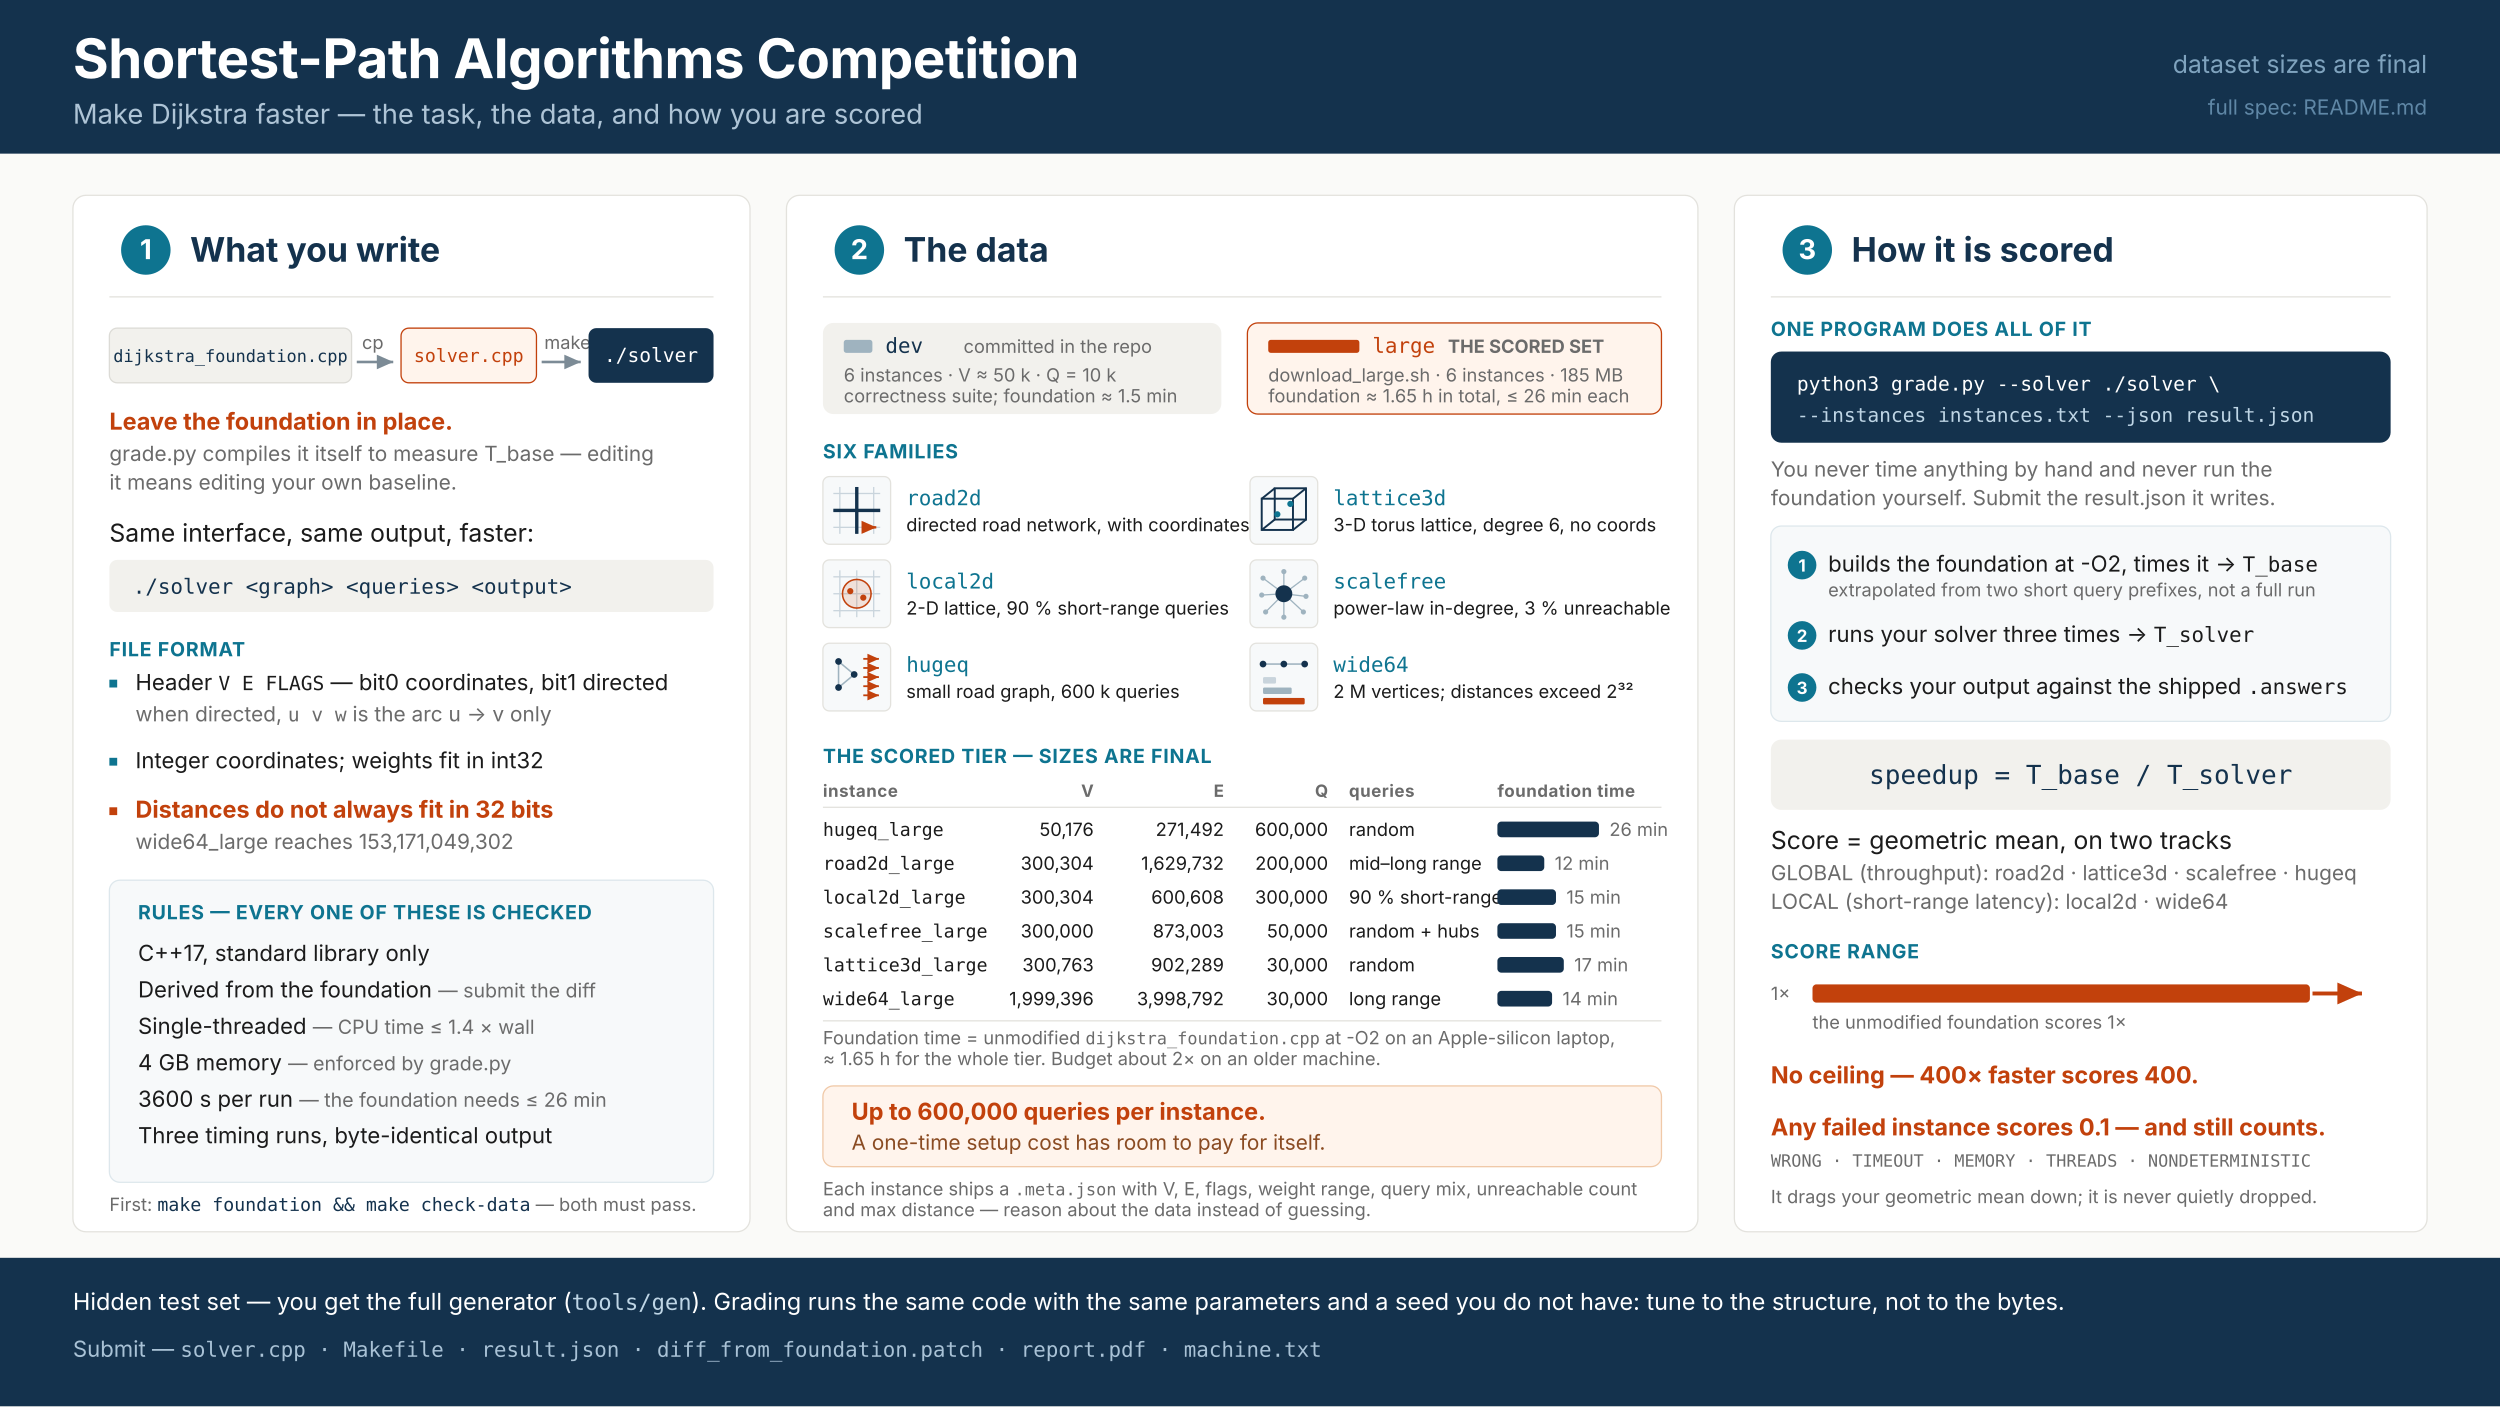
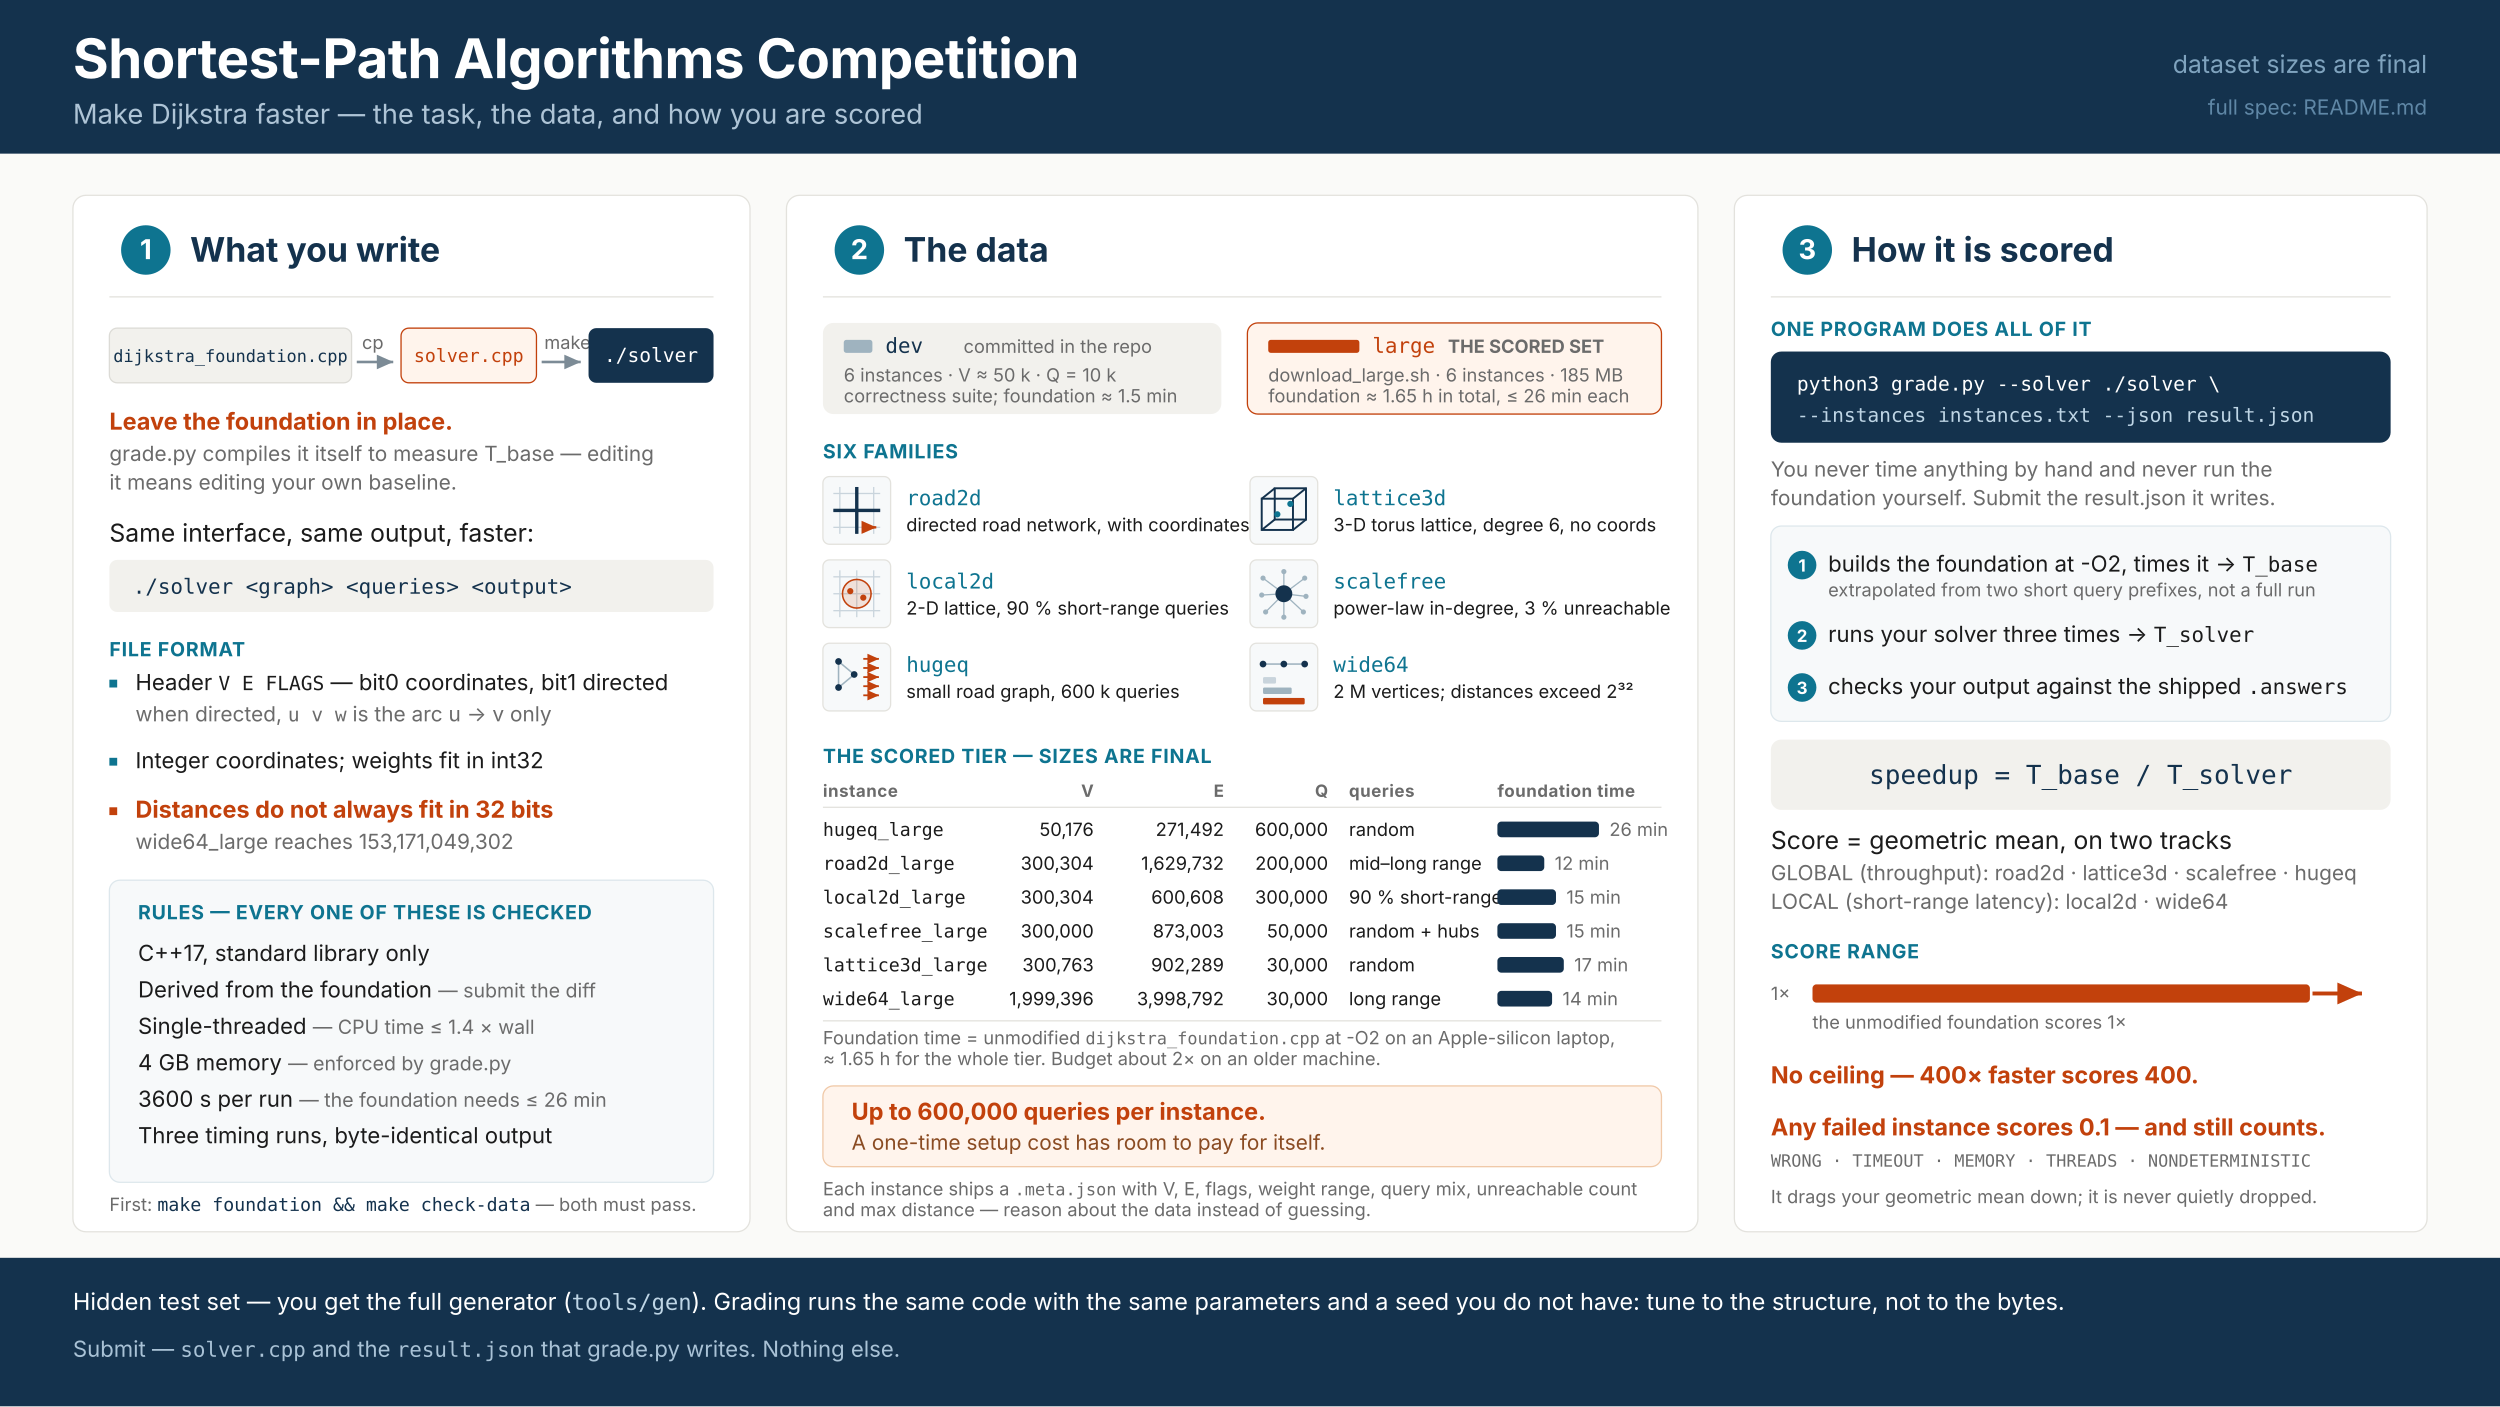
<svg xmlns="http://www.w3.org/2000/svg" viewBox="0 0 1920 1080" width="1920" height="1080" preserveAspectRatio="xMidYMid meet" role="img" aria-labelledby="ttl dsc">
  <defs>
    <marker id="ar" viewBox="0 0 10 10" refX="9" refY="5" markerWidth="7" markerHeight="7" orient="auto-start-reverse">
      <path d="M0,1 L9,5 L0,9 z" fill="#7C8B96" />
    </marker>
    <marker id="arA" viewBox="0 0 10 10" refX="9" refY="5" markerWidth="7" markerHeight="7" orient="auto-start-reverse">
      <path d="M0,1 L9,5 L0,9 z" fill="#C2410C" />
    </marker>
  </defs>
  <style>
    .s   { font-family:"Inter","Helvetica Neue",Helvetica,Arial,sans-serif; }
    .m   { font-family:"SF Mono",Menlo,Consolas,"DejaVu Sans Mono",monospace; }
    .h1  { font-size:42px; font-weight:700; fill:#FFFFFF; letter-spacing:-0.4px; }
    .h2  { font-size:21px; fill:#AEC4D6; }
    .sec { font-size:26px; font-weight:700; fill:#14324D; }
    .bd  { font-size:19px; fill:#1B1B1B; }
    .bds { font-size:17px; fill:#1B1B1B; }
    .sm  { font-size:16px; fill:#6B6B6B; }
    .xs  { font-size:14px; fill:#6B6B6B; }
    .acc { font-size:18px; font-weight:700; fill:#C2410C; }
    .lbl { font-size:15px; font-weight:700; fill:#0E7490; letter-spacing:0.6px; }
    .fam { font-size:16px; fill:#0E7490; }
    .th  { font-size:13px; font-weight:700; fill:#6B6B6B; letter-spacing:0.4px; }
    .td  { font-size:14px; fill:#1B1B1B; }
    .num { font-size:14px; fill:#1B1B1B; font-variant-numeric: tabular-nums; }
  </style>
  <rect width="1920" height="1080" fill="#FAFAF8" />
  <rect width="1920" height="118" fill="#14324D" />
  <text class="s h1" x="56" y="60">Shortest-Path Algorithms Competition</text>
  <text class="s h2" x="56" y="95">Make Dijkstra faster — the task, the data, and how you are scored</text>
  <text class="s" x="1864" y="56" text-anchor="end" font-size="19" fill="#7FA3BE">dataset sizes are final</text>
  <text class="s" x="1864" y="88" text-anchor="end" font-size="16" fill="#5F87A6">full spec: README.md</text>
  <rect x="56" y="150" width="520" height="796" rx="10" fill="#FFFFFF" stroke="#E3E2DD" />
  <circle cx="112" cy="192" r="19" fill="#0E7490" />
  <text class="s" x="112" y="199" text-anchor="middle" font-size="21" font-weight="700" fill="#FFFFFF">1</text>
  <text class="s sec" x="146" y="201">What you write</text>
  <line x1="84" y1="228" x2="548" y2="228" stroke="#E3E2DD" />
  <rect x="84" y="252" width="186" height="42" rx="6" fill="#F2F1ED" stroke="#DCDBD6" />
  <text class="m" x="177" y="278" text-anchor="middle" font-size="13" fill="#14324D">dijkstra_foundation.cpp</text>
  <text class="s xs" x="278" y="268" fill="#7C8B96">cp</text>
  <path d="M274,278 L302,278" stroke="#7C8B96" stroke-width="2" marker-end="url(#ar)" fill="none" />
  <rect x="308" y="252" width="104" height="42" rx="6" fill="#FFF4EC" stroke="#C2410C" />
  <text class="m" x="360" y="278" text-anchor="middle" font-size="14" fill="#C2410C">solver.cpp</text>
  <text class="s xs" x="418" y="268" fill="#7C8B96">make</text>
  <path d="M416,278 L446,278" stroke="#7C8B96" stroke-width="2" marker-end="url(#ar)" fill="none" />
  <rect x="452" y="252" width="96" height="42" rx="6" fill="#14324D" />
  <text class="m" x="500" y="278" text-anchor="middle" font-size="15" fill="#FFFFFF">./solver</text>
  <text class="s acc" x="84" y="330">Leave the foundation in place.</text>
  <text class="s sm" x="84" y="354">grade.py compiles it itself to measure T_base — editing</text>
  <text class="s sm" x="84" y="376">it means editing your own baseline.</text>
  <text class="s bd" x="84" y="416">Same interface, same output, faster:</text>
  <rect x="84" y="430" width="464" height="40" rx="6" fill="#F2F1ED" />
  <text class="m" x="102" y="456" font-size="16" fill="#14324D">./solver &lt;graph&gt; &lt;queries&gt; &lt;output&gt;</text>
  <text class="s lbl" x="84" y="504">FILE FORMAT</text>
  <rect x="84" y="522" width="6" height="6" fill="#0E7490" />
  <text class="s bds" x="104" y="530">Header <tspan class="m" font-size="15">V E FLAGS</tspan> — bit0 coordinates, bit1 directed</text>
  <text class="s sm" x="104" y="554">when directed, <tspan class="m" font-size="15">u v w</tspan> is the arc u → v only</text>
  <rect x="84" y="582" width="6" height="6" fill="#0E7490" />
  <text class="s bds" x="104" y="590">Integer coordinates; weights fit in int32</text>
  <rect x="84" y="620" width="6" height="6" fill="#C2410C" />
  <text class="s acc" x="104" y="628">Distances do not always fit in 32 bits</text>
  <text class="s sm" x="104" y="652">wide64_large reaches 153,171,049,302</text>
  <rect x="84" y="676" width="464" height="232" rx="8" fill="#F7F9FA" stroke="#DDE7EC" />
  <text class="s lbl" x="106" y="706">RULES — EVERY ONE OF THESE IS CHECKED</text>
  <text class="s bds" x="106" y="738">C++17, standard library only</text>
  <text class="s bds" x="106" y="766">Derived from the foundation <tspan class="s" font-size="15" fill="#6B6B6B">— submit the diff</tspan>
  </text>
  <text class="s bds" x="106" y="794">Single-threaded <tspan class="s" font-size="15" fill="#6B6B6B">— CPU time ≤ 1.4 × wall</tspan>
  </text>
  <text class="s bds" x="106" y="822">4 GB memory <tspan class="s" font-size="15" fill="#6B6B6B">— enforced by grade.py</tspan>
  </text>
  <text class="s bds" x="106" y="850">3600 s per run <tspan class="s" font-size="15" fill="#6B6B6B">— the foundation needs ≤ 26 min</tspan>
  </text>
  <text class="s bds" x="106" y="878">Three timing runs, byte-identical output</text>
  <text class="s xs" x="84" y="930">First: <tspan class="m" font-size="14" fill="#14324D">make foundation &amp;&amp; make check-data</tspan> — both must pass.</text>
  <rect x="604" y="150" width="700" height="796" rx="10" fill="#FFFFFF" stroke="#E3E2DD" />
  <circle cx="660" cy="192" r="19" fill="#0E7490" />
  <text class="s" x="660" y="199" text-anchor="middle" font-size="21" font-weight="700" fill="#FFFFFF">2</text>
  <text class="s sec" x="694" y="201">The data</text>
  <line x1="632" y1="228" x2="1276" y2="228" stroke="#E3E2DD" />
  <rect x="632" y="248" width="306" height="70" rx="8" fill="#F2F1ED" />
  <rect x="648" y="261" width="22" height="10" rx="2" fill="#9FB3BF" />
  <text class="m" x="680" y="271" font-size="16" fill="#14324D">dev</text>
  <text class="s xs" x="740" y="271" fill="#6B6B6B">committed in the repo</text>
  <text class="s xs" x="648" y="293">6 instances · V ≈ 50 k · Q = 10 k</text>
  <text class="s xs" x="648" y="309">correctness suite; foundation ≈ 1.5 min</text>
  <rect x="958" y="248" width="318" height="70" rx="8" fill="#FFF4EC" stroke="#C2410C" />
  <rect x="974" y="261" width="70" height="10" rx="2" fill="#C2410C" />
  <text class="m" x="1054" y="271" font-size="16" fill="#C2410C">large</text>
  <text class="s xs" x="1112" y="271" fill="#8A4B22" font-weight="700">THE SCORED SET</text>
  <text class="s xs" x="974" y="293" fill="#8A4B22">download_large.sh · 6 instances · 185 MB</text>
  <text class="s xs" x="974" y="309" fill="#8A4B22">foundation ≈ 1.65 h in total, ≤ 26 min each</text>
  <text class="s lbl" x="632" y="352">SIX FAMILIES</text>
  <g transform="translate(632,366)">
    <rect width="52" height="52" rx="5" fill="#F7F9FA" stroke="#E3E2DD" />
    <g stroke="#C9D4DC" stroke-width="1">
      <path d="M13,8V44M26,8V44M39,8V44M8,13H44M8,26H44M8,39H44" />
    </g>
    <path d="M8,26H44" stroke="#14324D" stroke-width="2.6" />
    <path d="M26,8V44" stroke="#14324D" stroke-width="2.6" />
    <path d="M30,39H41" stroke="#C2410C" stroke-width="1.8" marker-end="url(#arA)" />
  </g>
  <text class="m fam" x="696" y="388">road2d</text>
  <text class="s td" x="696" y="408">directed road network, with coordinates</text>
  <g transform="translate(960,366)">
    <rect width="52" height="52" rx="5" fill="#F7F9FA" stroke="#E3E2DD" />
    <g stroke="#14324D" stroke-width="1.5" fill="none">
      <rect x="9" y="17" width="24" height="24" />
      <rect x="19" y="9" width="24" height="24" />
      <path d="M9,17L19,9M33,17L43,9M9,41L19,33M33,41L43,33" />
    </g>
    <circle cx="21" cy="29" r="2.4" fill="#0E7490" />
    <circle cx="31" cy="21" r="2.4" fill="#0E7490" />
  </g>
  <text class="m fam" x="1024" y="388">lattice3d</text>
  <text class="s td" x="1024" y="408">3-D torus lattice, degree 6, no coords</text>
  <g transform="translate(632,430)">
    <rect width="52" height="52" rx="5" fill="#F7F9FA" stroke="#E3E2DD" />
    <g stroke="#C9D4DC" stroke-width="1">
      <path d="M13,8V44M26,8V44M39,8V44M8,13H44M8,26H44M8,39H44" />
    </g>
    <circle cx="26" cy="26" r="11" fill="#C2410C" fill-opacity="0.14" stroke="#C2410C" stroke-width="1.2" />
    <circle cx="21" cy="24" r="2.4" fill="#C2410C" />
    <circle cx="31" cy="29" r="2.4" fill="#C2410C" />
  </g>
  <text class="m fam" x="696" y="452">local2d</text>
  <text class="s td" x="696" y="472">2-D lattice, 90 % short-range queries</text>
  <g transform="translate(960,430)">
    <rect width="52" height="52" rx="5" fill="#F7F9FA" stroke="#E3E2DD" />
    <g stroke="#9FB3BF" stroke-width="1">
      <path d="M26,26L10,14M26,26L26,9M26,26L42,14M26,26L9,27M26,26L43,28M26,26L12,40M26,26L26,44M26,26L41,40" />
    </g>
    <g fill="#9FB3BF">
      <circle cx="10" cy="14" r="2" />
      <circle cx="26" cy="9" r="2" />
      <circle cx="42" cy="14" r="2" />
      <circle cx="9" cy="27" r="2" />
      <circle cx="43" cy="28" r="2" />
      <circle cx="12" cy="40" r="2" />
      <circle cx="26" cy="44" r="2" />
      <circle cx="41" cy="40" r="2" />
    </g>
    <circle cx="26" cy="26" r="6.5" fill="#14324D" />
  </g>
  <text class="m fam" x="1024" y="452">scalefree</text>
  <text class="s td" x="1024" y="472">power-law in-degree, 3 % unreachable</text>
  <g transform="translate(632,494)">
    <rect width="52" height="52" rx="5" fill="#F7F9FA" stroke="#E3E2DD" />
    <g stroke="#9FB3BF" stroke-width="1.2" fill="none">
      <path d="M12,14L12,34M12,14L24,24M12,34L24,24" />
    </g>
    <g fill="#14324D">
      <circle cx="12" cy="14" r="2.6" />
      <circle cx="12" cy="34" r="2.6" />
      <circle cx="24" cy="24" r="2.6" />
    </g>
    <g stroke="#C2410C" stroke-width="1.4">
      <path d="M31,12H43" marker-end="url(#arA)" />
      <path d="M31,19H43" marker-end="url(#arA)" />
      <path d="M31,26H43" marker-end="url(#arA)" />
      <path d="M31,33H43" marker-end="url(#arA)" />
      <path d="M31,40H43" marker-end="url(#arA)" />
    </g>
  </g>
  <text class="m fam" x="696" y="516">hugeq</text>
  <text class="s td" x="696" y="536">small road graph, 600 k queries</text>
  <g transform="translate(960,494)">
    <rect width="52" height="52" rx="5" fill="#F7F9FA" stroke="#E3E2DD" />
    <g stroke="#9FB3BF" stroke-width="1.2">
      <path d="M10,16H42" />
    </g>
    <g fill="#14324D">
      <circle cx="10" cy="16" r="2.6" />
      <circle cx="26" cy="16" r="2.6" />
      <circle cx="42" cy="16" r="2.6" />
    </g>
    <rect x="10" y="26" width="10" height="5" rx="1" fill="#C9D4DC" />
    <rect x="10" y="34" width="22" height="5" rx="1" fill="#9FB3BF" />
    <rect x="10" y="42" width="32" height="5" rx="1" fill="#C2410C" />
  </g>
  <text class="m fam" x="1024" y="516">wide64</text>
  <text class="s td" x="1024" y="536">2 M vertices; distances exceed 2³²</text>
  <text class="s lbl" x="632" y="586">THE SCORED TIER — SIZES ARE FINAL</text>
  <text class="s th" x="632" y="612">instance</text>
  <text class="s th" x="840" y="612" text-anchor="end">V</text>
  <text class="s th" x="940" y="612" text-anchor="end">E</text>
  <text class="s th" x="1020" y="612" text-anchor="end">Q</text>
  <text class="s th" x="1036" y="612">queries</text>
  <text class="s th" x="1150" y="612">foundation time</text>
  <line x1="632" y1="620" x2="1276" y2="620" stroke="#E3E2DD" />
  <g class="s">
    <text class="m td" x="632" y="642" fill="#14324D">hugeq_large</text>
    <text class="num" x="840" y="642" text-anchor="end">50,176</text>
    <text class="num" x="940" y="642" text-anchor="end">271,492</text>
    <text class="num" x="1020" y="642" text-anchor="end">600,000</text>
    <text class="td" x="1036" font-size="13" y="642" fill="#6B6B6B">random</text>
    <rect x="1150" y="631" width="78" height="12" rx="3" fill="#14324D" />
    <text class="xs" x="1236" y="642">26 min</text>
    <text class="m td" x="632" y="668" fill="#14324D">road2d_large</text>
    <text class="num" x="840" y="668" text-anchor="end">300,304</text>
    <text class="num" x="940" y="668" text-anchor="end">1,629,732</text>
    <text class="num" x="1020" y="668" text-anchor="end">200,000</text>
    <text class="td" x="1036" font-size="13" y="668" fill="#6B6B6B">mid–long range</text>
    <rect x="1150" y="657" width="36" height="12" rx="3" fill="#14324D" />
    <text class="xs" x="1194" y="668">12 min</text>
    <text class="m td" x="632" y="694" fill="#14324D">local2d_large</text>
    <text class="num" x="840" y="694" text-anchor="end">300,304</text>
    <text class="num" x="940" y="694" text-anchor="end">600,608</text>
    <text class="num" x="1020" y="694" text-anchor="end">300,000</text>
    <text class="td" x="1036" font-size="13" y="694" fill="#6B6B6B">90 % short-range</text>
    <rect x="1150" y="683" width="45" height="12" rx="3" fill="#14324D" />
    <text class="xs" x="1203" y="694">15 min</text>
    <text class="m td" x="632" y="720" fill="#14324D">scalefree_large</text>
    <text class="num" x="840" y="720" text-anchor="end">300,000</text>
    <text class="num" x="940" y="720" text-anchor="end">873,003</text>
    <text class="num" x="1020" y="720" text-anchor="end">50,000</text>
    <text class="td" x="1036" font-size="13" y="720" fill="#6B6B6B">random + hubs</text>
    <rect x="1150" y="709" width="45" height="12" rx="3" fill="#14324D" />
    <text class="xs" x="1203" y="720">15 min</text>
    <text class="m td" x="632" y="746" fill="#14324D">lattice3d_large</text>
    <text class="num" x="840" y="746" text-anchor="end">300,763</text>
    <text class="num" x="940" y="746" text-anchor="end">902,289</text>
    <text class="num" x="1020" y="746" text-anchor="end">30,000</text>
    <text class="td" x="1036" font-size="13" y="746" fill="#6B6B6B">random</text>
    <rect x="1150" y="735" width="51" height="12" rx="3" fill="#14324D" />
    <text class="xs" x="1209" y="746">17 min</text>
    <text class="m td" x="632" y="772" fill="#14324D">wide64_large</text>
    <text class="num" x="840" y="772" text-anchor="end">1,999,396</text>
    <text class="num" x="940" y="772" text-anchor="end">3,998,792</text>
    <text class="num" x="1020" y="772" text-anchor="end">30,000</text>
    <text class="td" x="1036" font-size="13" y="772" fill="#6B6B6B">long range</text>
    <rect x="1150" y="761" width="42" height="12" rx="3" fill="#14324D" />
    <text class="xs" x="1200" y="772">14 min</text>
  </g>
  <line x1="632" y1="784" x2="1276" y2="784" stroke="#E3E2DD" />
  <text class="s xs" x="632" y="802">Foundation time = unmodified <tspan class="m" font-size="13">dijkstra_foundation.cpp</tspan> at -O2 on an Apple-silicon laptop,</text>
  <text class="s xs" x="632" y="818">≈ 1.65 h for the whole tier. Budget about 2× on an older machine.</text>
  <rect x="632" y="834" width="644" height="62" rx="8" fill="#FFF4EC" stroke="#F0C9A8" />
  <text class="s acc" x="654" y="860">Up to 600,000 queries per instance.</text>
  <text class="s" x="654" y="883" font-size="16" fill="#8A4B22">A one-time setup cost has room to pay for itself.</text>
  <text class="s xs" x="632" y="918">Each instance ships a <tspan class="m" font-size="13">.meta.json</tspan> with V, E, flags, weight range, query mix, unreachable count</text>
  <text class="s xs" x="632" y="934">and max distance — reason about the data instead of guessing.</text>
  <rect x="1332" y="150" width="532" height="796" rx="10" fill="#FFFFFF" stroke="#E3E2DD" />
  <circle cx="1388" cy="192" r="19" fill="#0E7490" />
  <text class="s" x="1388" y="199" text-anchor="middle" font-size="21" font-weight="700" fill="#FFFFFF">3</text>
  <text class="s sec" x="1422" y="201">How it is scored</text>
  <line x1="1360" y1="228" x2="1836" y2="228" stroke="#E3E2DD" />
  <text class="s lbl" x="1360" y="258">ONE PROGRAM DOES ALL OF IT</text>
  <rect x="1360" y="270" width="476" height="70" rx="8" fill="#14324D" />
  <text class="m" x="1380" y="300" font-size="15" fill="#FFFFFF">python3 grade.py --solver ./solver \</text>
  <text class="m" x="1380" y="324" font-size="15" fill="#BFD6E6">    --instances instances.txt --json result.json</text>
  <text class="s sm" x="1360" y="366">You never time anything by hand and never run the</text>
  <text class="s sm" x="1360" y="388">foundation yourself. Submit the result.json it writes.</text>
  <rect x="1360" y="404" width="476" height="150" rx="8" fill="#F7F9FA" stroke="#DDE7EC" />
  <circle cx="1384" cy="434" r="11" fill="#0E7490" />
  <text class="s" x="1384" y="439" text-anchor="middle" font-size="13" font-weight="700" fill="#FFFFFF">1</text>
  <text class="s bds" x="1404" y="439">builds the foundation at -O2, times it → <tspan class="m" font-size="16">T_base</tspan>
  </text>
  <text class="s xs" x="1404" y="458">extrapolated from two short query prefixes, not a full run</text>
  <circle cx="1384" cy="488" r="11" fill="#0E7490" />
  <text class="s" x="1384" y="493" text-anchor="middle" font-size="13" font-weight="700" fill="#FFFFFF">2</text>
  <text class="s bds" x="1404" y="493">runs your solver three times → <tspan class="m" font-size="16">T_solver</tspan>
  </text>
  <circle cx="1384" cy="528" r="11" fill="#0E7490" />
  <text class="s" x="1384" y="533" text-anchor="middle" font-size="13" font-weight="700" fill="#FFFFFF">3</text>
  <text class="s bds" x="1404" y="533">checks your output against the shipped <tspan class="m" font-size="16">.answers</tspan>
  </text>
  <rect x="1360" y="568" width="476" height="54" rx="8" fill="#F2F1ED" />
  <text class="m" x="1598" y="602" text-anchor="middle" font-size="20" fill="#14324D">speedup = T_base / T_solver</text>
  <text class="s bd" x="1360" y="652">Score = geometric mean, on two tracks</text>
  <text class="s sm" x="1360" y="676">GLOBAL (throughput): road2d · lattice3d · scalefree · hugeq</text>
  <text class="s sm" x="1360" y="698">LOCAL (short-range latency): local2d · wide64</text>
  <text class="s lbl" x="1360" y="736">SCORE RANGE</text>
  <text class="s xs" x="1360" y="768">1×</text>
  <rect x="1392" y="756" width="382" height="14" rx="3" fill="#C2410C" />
  <path d="M1776,763 L1814,763" stroke="#C2410C" stroke-width="3" marker-end="url(#arA)" fill="none" />
  <text class="s xs" x="1392" y="790">the unmodified foundation scores 1×</text>
  <text class="s acc" x="1360" y="832">No ceiling — 400× faster scores 400.</text>
  <text class="s acc" x="1360" y="872">Any failed instance scores 0.1 — and still counts.</text>
  <text class="s xs" x="1360" y="896">
    <tspan class="m" font-size="13">WRONG · TIMEOUT · MEMORY · THREADS · NONDETERMINISTIC</tspan>
  </text>
  <text class="s xs" x="1360" y="924">It drags your geometric mean down; it is never quietly dropped.</text>
  <rect x="0" y="966" width="1920" height="114" fill="#14324D" />
  <text class="s" x="56" y="1006" font-size="18" fill="#FFFFFF">Hidden test set — you get the full generator (<tspan class="m" font-size="17" fill="#BFD6E6">tools/gen</tspan>). Grading runs the same code with the same parameters and a seed you do not have: tune to the structure, not to the bytes.</text>
-   <text class="s" x="56" y="1042" font-size="17" fill="#A9C2D6">Submit — <tspan class="m" font-size="16">solver.cpp · Makefile · result.json · diff_from_foundation.patch · report.pdf · machine.txt</tspan>
-   </text>
+   <text class="s" x="56" y="1042" font-size="17" fill="#A9C2D6">Submit — <tspan class="m" font-size="16">solver.cpp</tspan> and the <tspan class="m" font-size="16">result.json</tspan> that grade.py writes. Nothing else.</text>
</svg>
